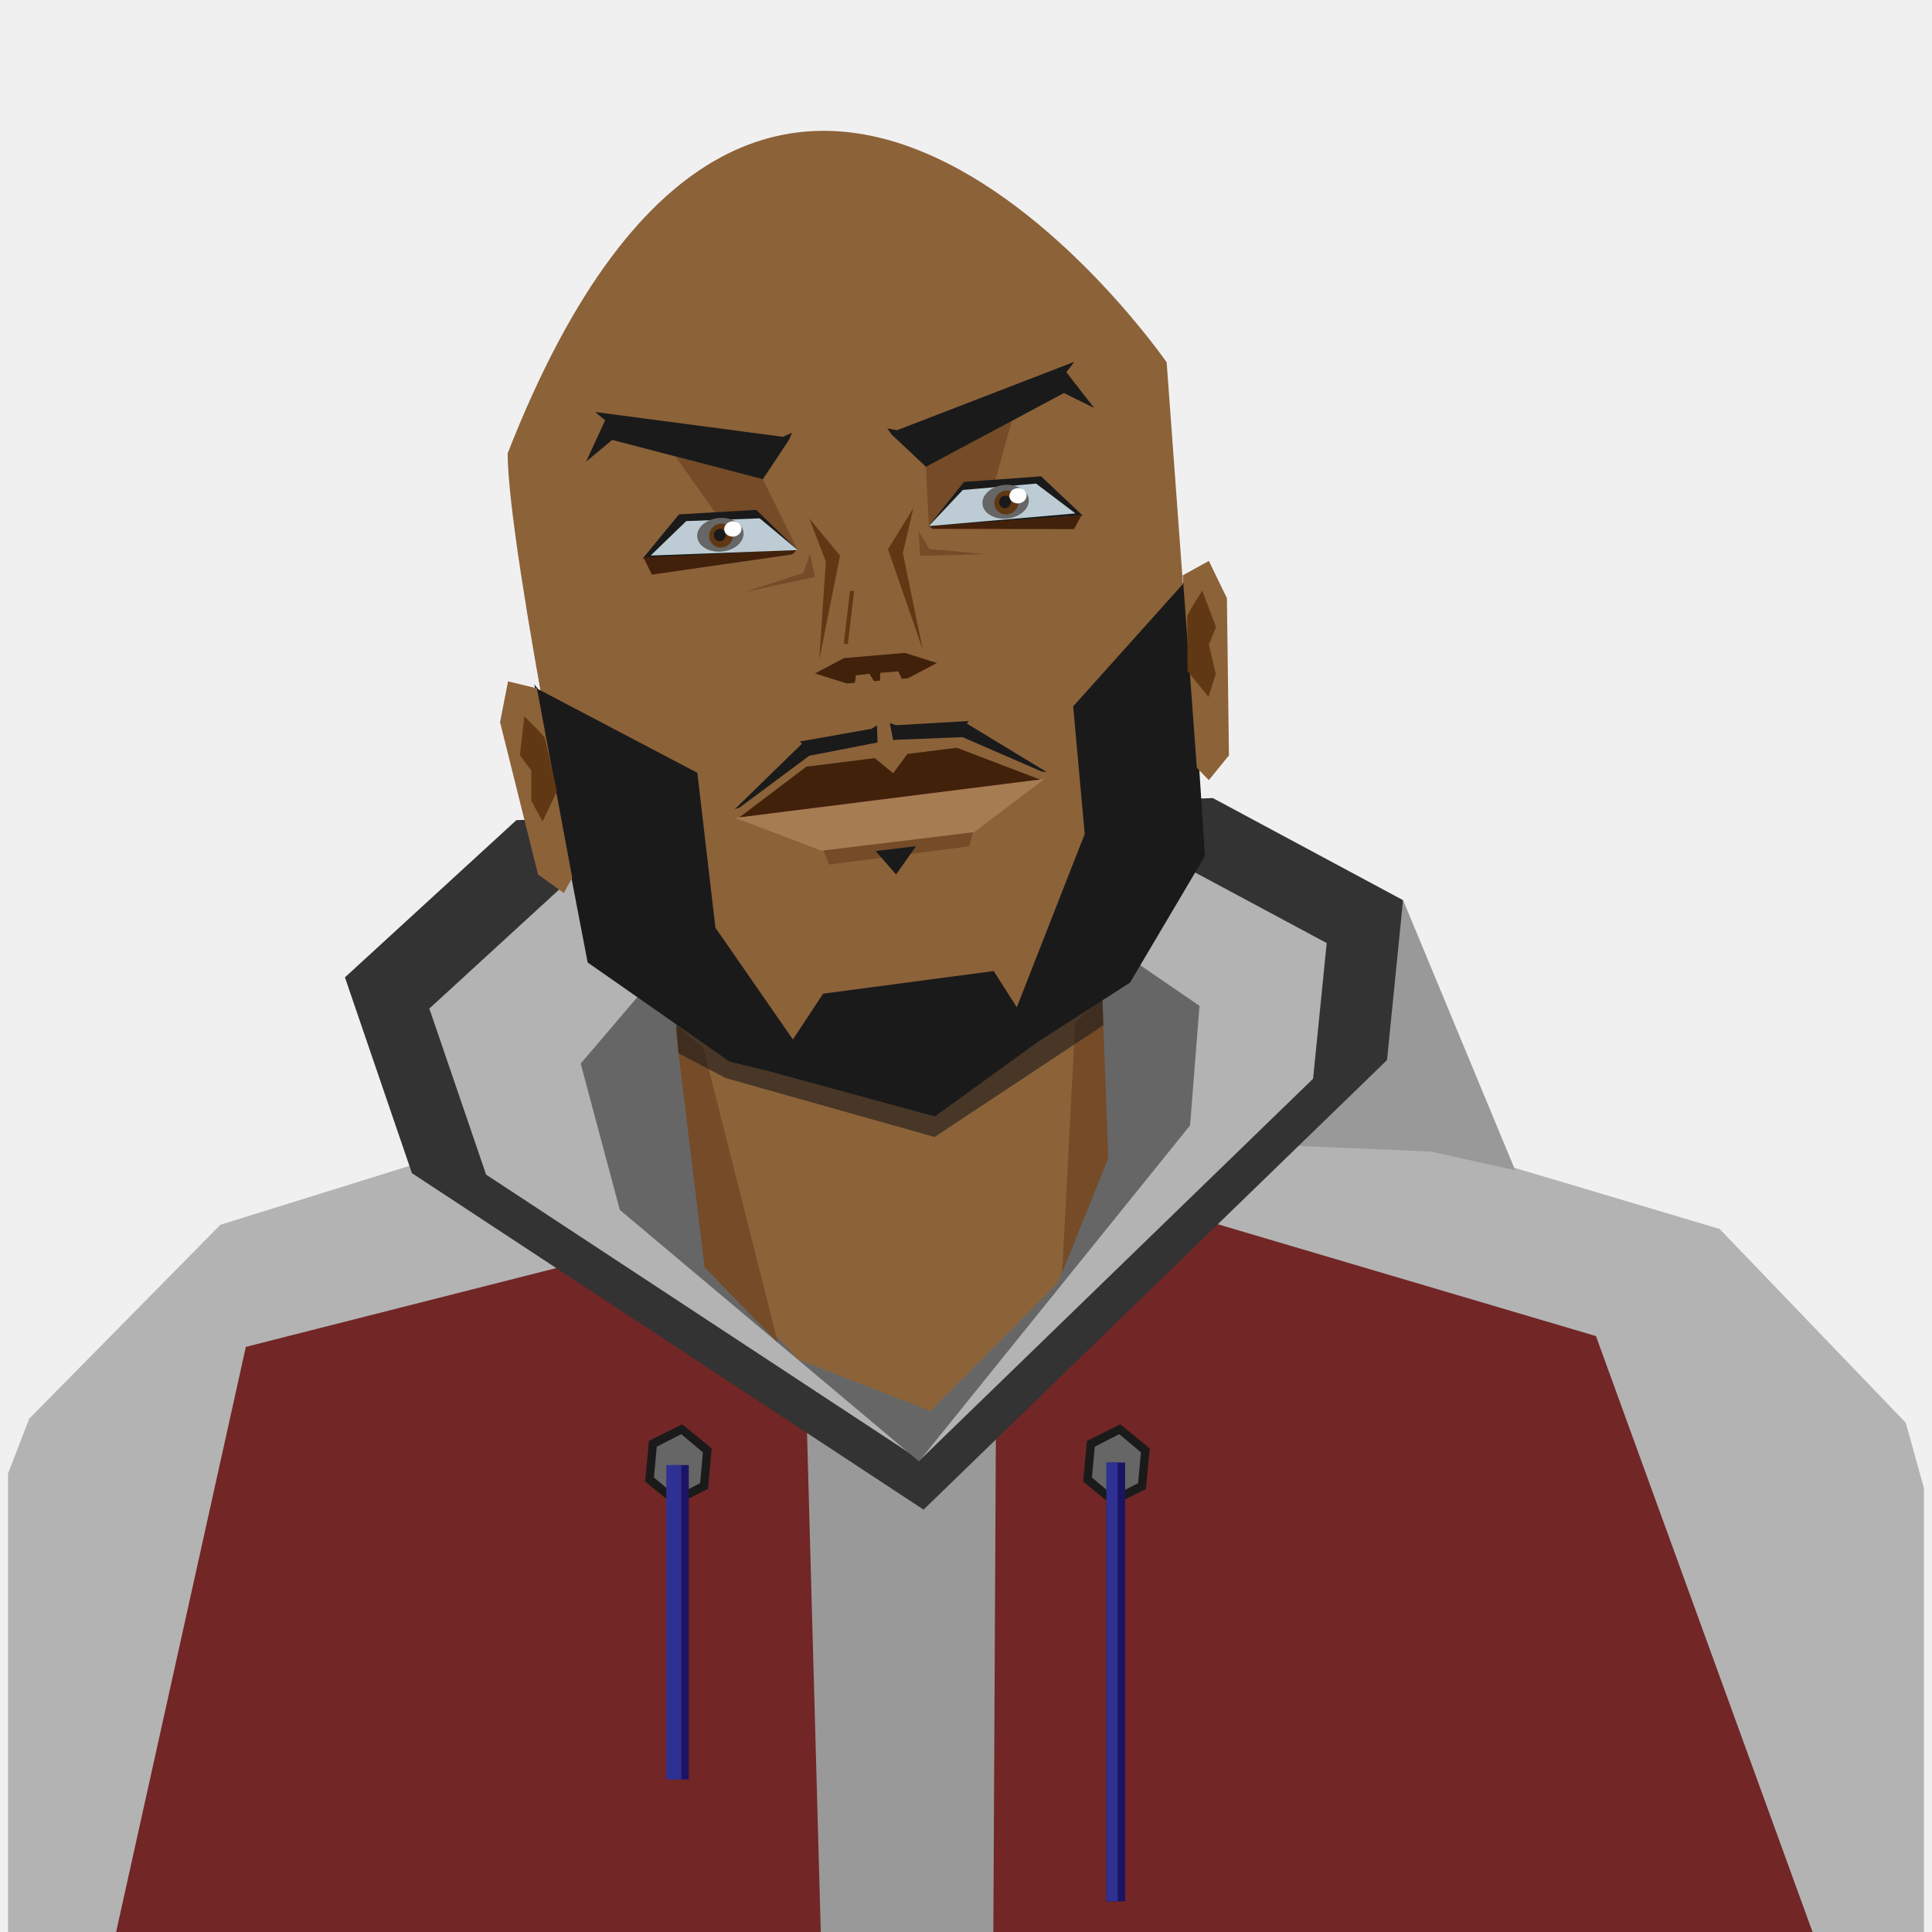
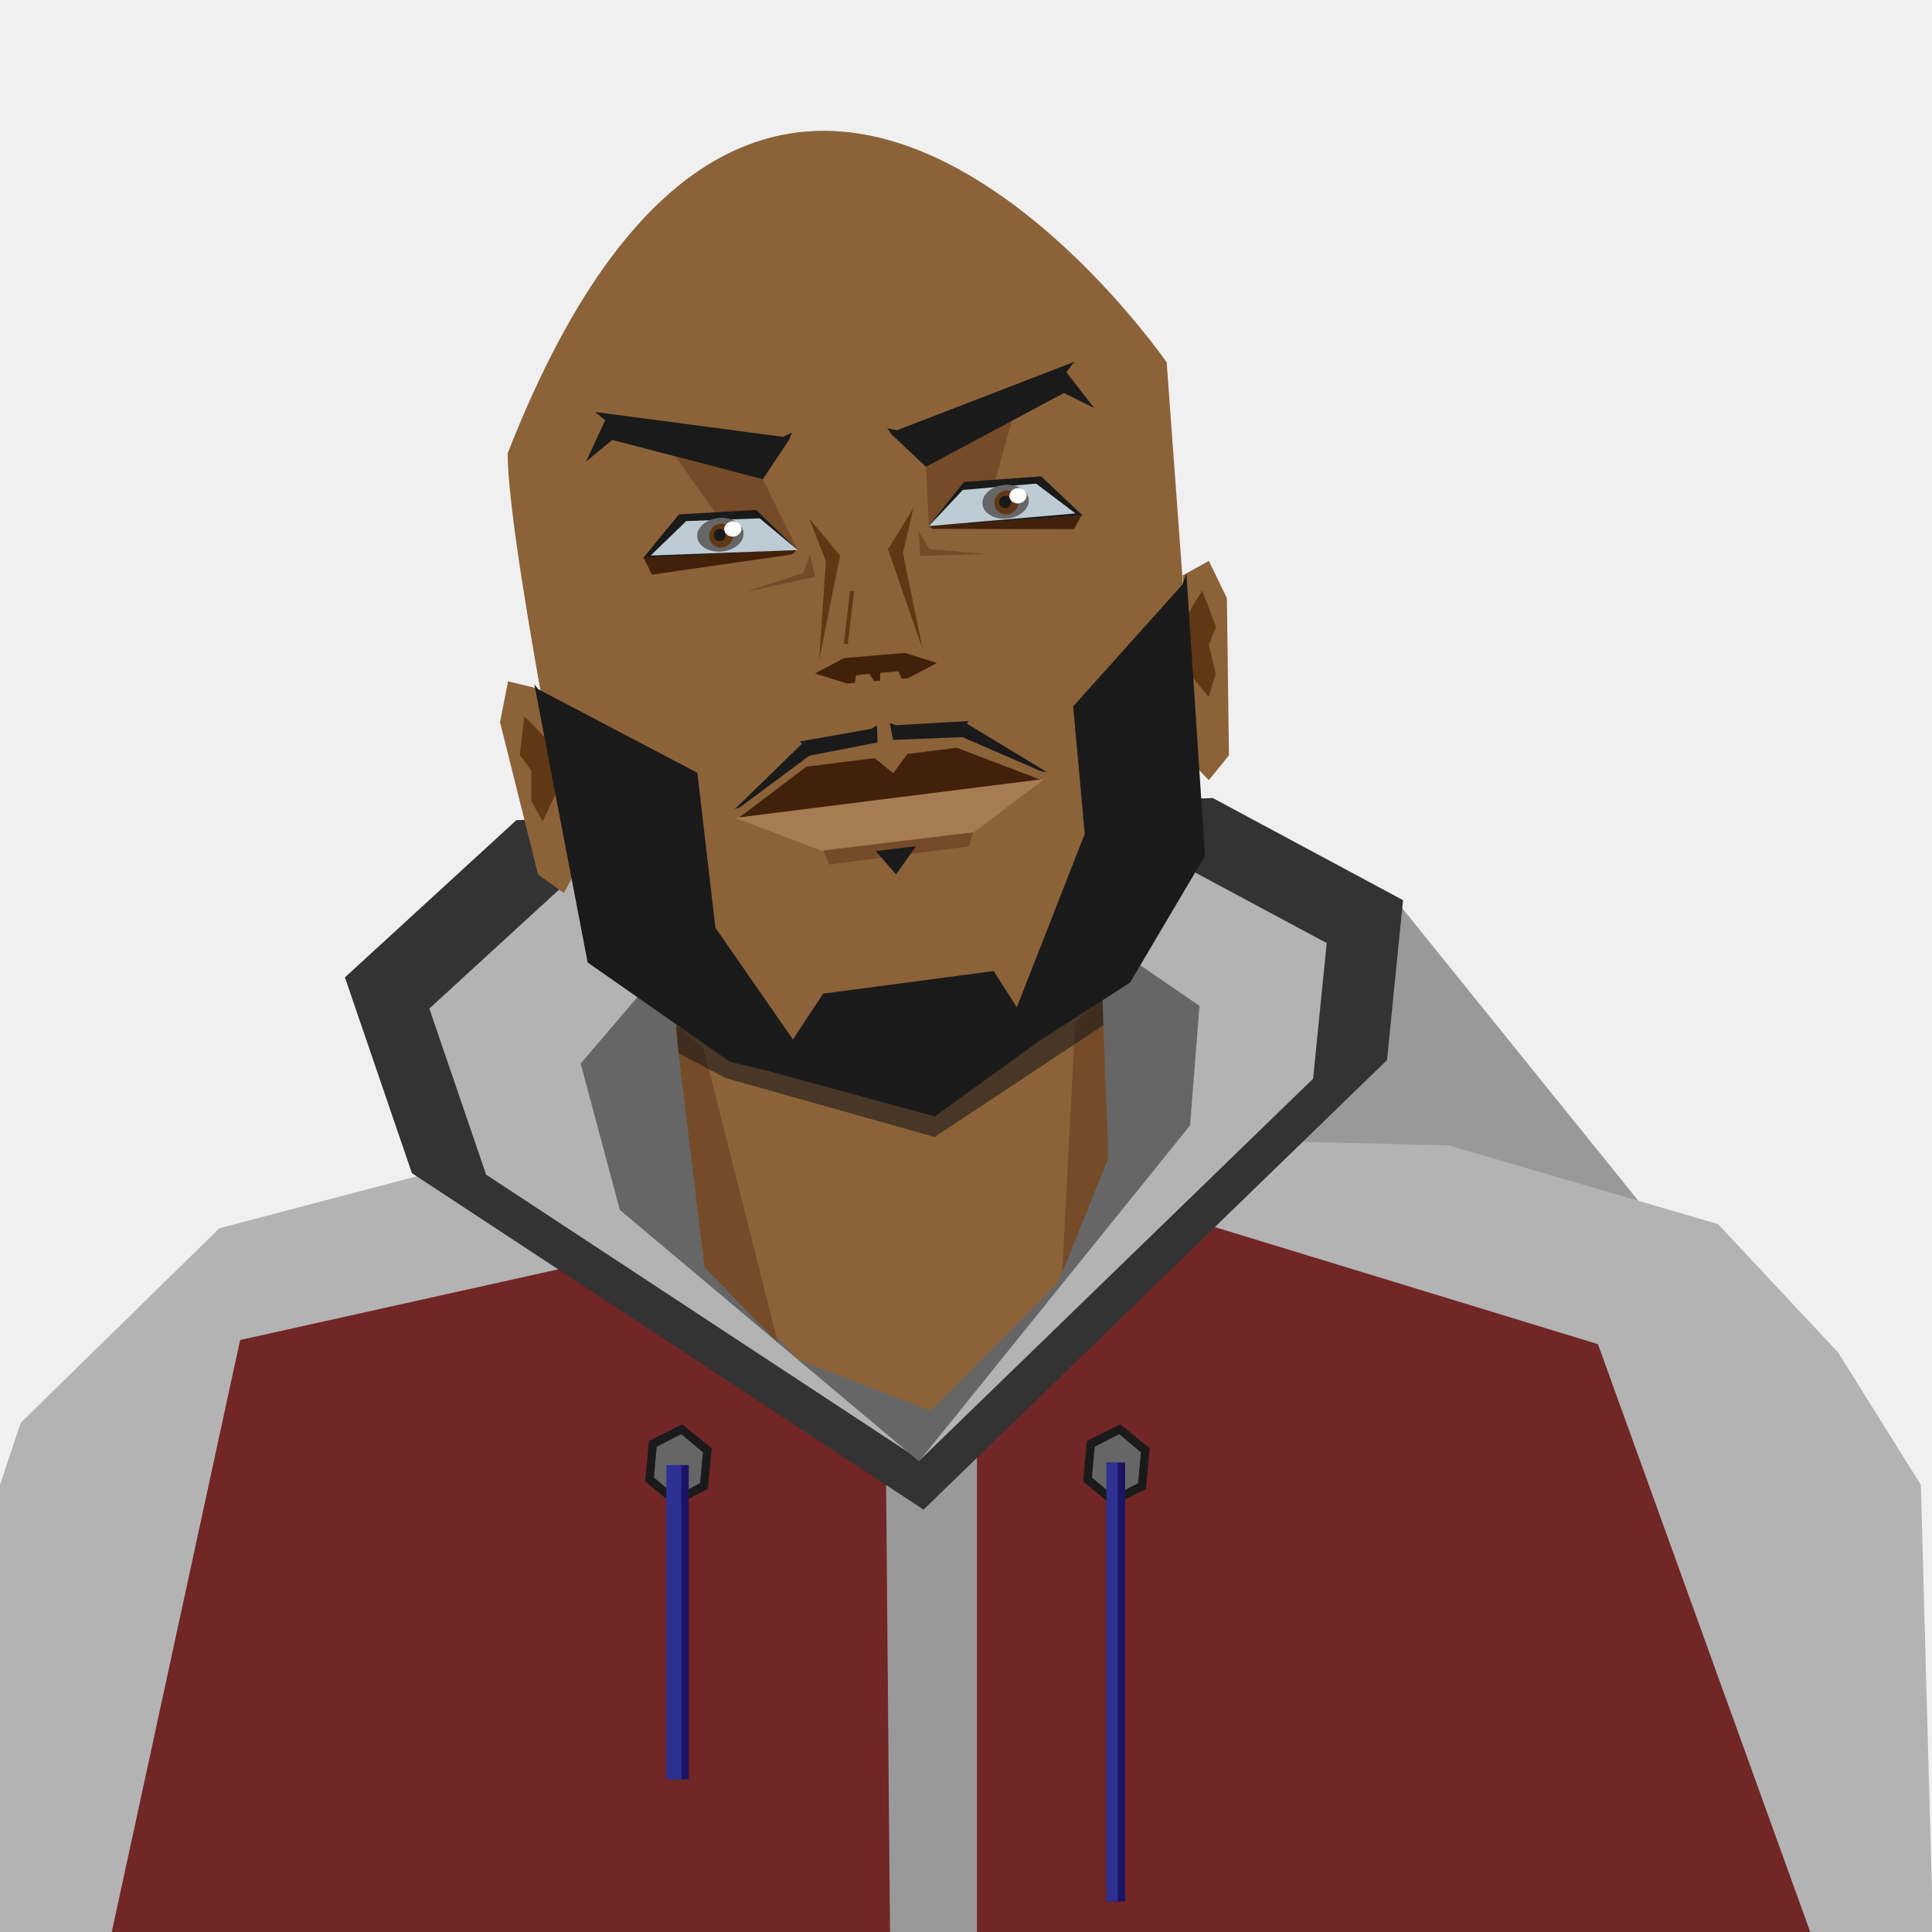
<svg xmlns="http://www.w3.org/2000/svg" viewBox="0 0 120 120" width="100%" height="100%" id="me">
  <g id="jacket">
-     <path id="jacket-outer" d="M119.5 92.428l-1.13-4.057-11.562-12.04-17.493-5.213L59.5 70.22v-.264l-29.068.902-16.74 5.213L1.814 88.116.5 91.525V120h119" fill="#b3b3b3" />
-     <path id="jacket-maroon" d="M15.27 83.657L7.212 120H112.58L99.128 82.987 75.334 75.95l-40.6 2.765" fill="#722626" />
-     <path id="jacket-zipline" d="M50.98 120h10.718l.158-31h-11.73" fill="#999" />
-     <path d="M87.142 55.89L85.91 66.03l-5.386 5.146 8.334.348 5.254 1.162" id="jacket-hood" fill="#999" />
+     <path d="M 86.909,56.182 103.273,76.455 77.636,73.182 z" id="jacket-hood" fill="#999" />
+     <path id="jacket-outer" d="M 120.08,120.514 119.308,92.23 114.166,84.002 106.709,76.031 89.995,71.145 38.055,69.86 13.628,76.288 1.286,88.373 l -1.543,4.628 0,27.513 z" fill="#b3b3b3" />
+     <path id="jacket-maroon" d="M 6.943,120 14.914,83.23 47.312,76.031 71.482,75.002 99.252,83.488 112.623,120.514 z" fill="#722626" />
+     <path id="jacket-zipline" d="m 60.683,90.43 0,30.084 -5.4,-0.257 -0.257,-29.313 z" fill="#999" />
    <path id="jacket-hood-mouth" d="M32.074 50.94l-10.65 9.766 4.16 12.16 31.78 20.9L86.15 65.844c.33-3.31.663-6.623.995-9.934l-11.812-6.34" fill="#333" />
    <path d="M35.697 54.363l-9.03 8.28 3.526 10.315 26.952 17.724 24.413-23.68.846-8.426-10.018-5.374" id="jacket-inner-hood" fill="#b3b3b3" />
    <path d="M42.294 58.764l-6.227 7.297 2.432 9.09 18.583 15.62L73.918 69.9l.584-7.425-6.908-4.737" id="jacket-inner-most-hood" fill="#666" />
-     <path id="shimo-kamba-left" d="M43.97 92.483l-2.068 1.033-1.83-1.495.237-2.524 2.066-1.03 1.83 1.493" fill="#1a1a1a" />
-     <path id="shimo-kamba-left-back" d="M43.486 92.12l-1.52.782-1.347-1.13.173-1.914 1.52-.78 1.347 1.13" fill="#666" />
+     <path id="shimo-kamba-left-back" d="m 43.97,92.483 -2.068,1.033 -1.83,-1.495 0.237,-2.524 2.066,-1.03 1.83,1.493 z" fill="#1a1a1a" />
+     <path id="shimo-kamba-left" d="m 43.486,92.12 -1.52,0.782 -1.347,-1.13 0.173,-1.914 1.52,-0.78 1.347,1.13 z" fill="#666" />
    <path d="M42.78 110.523h-.93V90.998h.93v19.525z" id="kamba-back-left" fill="#1b1464" />
    <path d="M42.315 110.523h-.93V90.998h.93v19.525z" id="kamba-left" fill="#2e3192" />
-     <path id="shimo-kamba-right-back" d="M71.173 92.483l-2.068 1.033-1.83-1.495.238-2.524 2.067-1.03 1.83 1.493" fill="#1a1a1a" />
-     <path id="shimo-kamba-right" d="M70.69 92.12l-1.522.782-1.345-1.13.175-1.914 1.52-.78 1.347 1.13" fill="#666" />
+     <path id="shimo-kamba-right-back" d="m 71.173,92.483 -2.068,1.033 -1.83,-1.495 0.238,-2.524 2.067,-1.03 1.83,1.493 z" fill="#1a1a1a" />
+     <path id="shimo-kamba-right" d="m 70.69,92.12 -1.522,0.782 -1.345,-1.13 0.175,-1.914 1.52,-0.78 1.347,1.13 z" fill="#666" />
    <path d="M68.725 90.84h1.16v27.26h-1.16V90.84z" id="kamba-back-right" fill="#1b1464" />
    <path d="M68.725 90.84h.696v27.26h-.695V90.84z" id="kamba-right" fill="#2e3192" />
  </g>
  <g id="uso">
    <g id="zeFace">
      <path id="neck" d="M57.988 68.884l-12.604-3.21-3.345-2.397c.912 7.69 1.9 14.985 1.9 14.985l5.623 6.168 8.232 3.21 7.905-7.964 3.017-7.837-.465-9.713-10.264 6.756z" fill="#8c6239" />
-       <path id="neck-shadow" d="M68.47 62.012l-1.684 1.466-.81 15.555 2.86-7.094M42.2 63.803l1.5 1.34L48.316 83.4l-4.554-4.694-1.81-14.898" fill="#754b28" />
-       <path d="M41.953 62.973l3.36 2.29 12.754 3.572 10.403-7.21.06 2.056-10.48 6.94-12.977-3.66-2.933-1.544" id="chin-shadow" opacity=".6" fill="#1a1a1a" />
+       <path id="neck-shadow" d="m 68.47,62.012 -1.684,1.466 -0.81,15.555 2.86,-7.094 z m -26.27,1.791 1.5,1.34 4.616,18.257 -4.554,-4.694 -1.81,-14.898" fill="#754b28" />
+       <path d="m 41.953,62.973 3.36,2.29 12.754,3.572 10.403,-7.21 0.06,2.056 -10.48,6.94 -12.977,-3.66 -2.933,-1.544 z" id="chin-shadow" opacity=".6" fill="#1a1a1a" />
      <path d="M31.532 28.16c0 6.038 5.24 31.346 5.24 31.346l8.612 6.167 12.604 3.21 12.104-7.964 4.616-7.838-2.245-30.576s-24.708-35.843-40.93 5.652z" id="face" fill="#8c6239" />
+       <path id="left-ear" d="m 33.35,42.753 -1.794,-0.432 -0.496,2.537 2.36,9.457 1.598,1.15 0.525,-0.943 z" fill="#8c6239" />
+       <path id="right-ear" d="m 73.46,35.738 1.623,-0.898 1.122,2.312 0.127,9.765 -1.25,1.54 -0.746,-0.77 z" fill="#8c6239" />
+       <path d="m 33.32,45.246 -0.748,-0.75 -0.285,2.41 0.713,0.952 v 1.884 l 0.702,1.283 0.89,-1.88 -0.76,-3.342 z" id="inner-ear-left" fill="#603813" />
+       <path d="m 74.108,37.584 0.564,-0.904 0.858,2.266 -0.44,1.083 0.42,1.834 -0.447,1.426 -1.306,-1.618 -0.012,-3.43 z" id="inner-ear-right" fill="#603813" />
      <path d="M73.688 35.625l-.25.688-6.782 7.562.72 7.938-.032.062-4.188 10.688-1.437-2.25-10.595 1.406-1.875 2.843-4.813-6.938L43.313 48l-9.876-5.188-.156-.187-.093-.125L36.5 59.78l8.813 6.157 2.437.594 10.313 2.814 6.437-4.656 5.688-3.657 4.656-7.874-1.156-17.53z" id="beard" fill="#1a1a1a" />
-       <path id="left-ear" d="M33.35 42.753l-1.794-.432-.496 2.537 2.36 9.457 1.598 1.15.525-.943" fill="#8c6239" />
-       <path id="right-ear" d="M73.46 35.738l1.623-.898 1.122 2.312.127 9.765-1.25 1.54-.746-.77" fill="#8c6239" />
-       <path d="M33.32 45.246l-.748-.75-.285 2.41.713.952v1.884l.702 1.283.89-1.88-.76-3.342zm40.788-7.662l.564-.904.858 2.266-.44 1.083.42 1.834-.447 1.426-1.306-1.618-.012-3.43z" id="inner-ear" fill="#603813" />
    </g>
    <g id="eye">
      <path id="eye-brow-shadow-right" d="M57.514 28.993l.178 3.684L61.772 30l1.082-3.897" fill="#754b28" />
-       <path id="eye-brow-right" d="M55.393 27l2.12 1.993 8.57-4.583 1.877.93-1.726-2.22.494-.647-11.015 4.25-.604-.118" fill="#1a1a1a" />
-       <path id="eye-lashes-right" d="M57.656 32.712l2.215-2.777 4.795-.35 2.574 2.43" fill="#1a1a1a" />
-       <path d="M57.692 32.677l.233.17 8.782.018.468-.85" id="eye-bag-right" fill="#42210b" />
-       <path id="eye-ball-right" d="M57.692 32.677l2.11-2.245 4.55-.396 2.445 1.852" fill="#bdccd4" />
+       <path id="eye-brow-right" d="m 55.393,27 2.12,1.993 8.57,-4.583 1.877,0.93 -1.726,-2.22 0.494,-0.647 -11.015,4.25 -0.604,-0.118 z" fill="#1a1a1a" />
+       <path id="eye-lashes-right" d="m 57.656,32.712 2.215,-2.777 4.795,-0.35 2.574,2.43 z" fill="#1a1a1a" />
+       <path d="m 57.692,32.677 0.233,0.17 8.782,0.018 0.468,-0.85 z" id="eye-bag-right" fill="#42210b" />
+       <path id="eye-ball-right" d="m 57.692,32.677 2.11,-2.245 4.55,-0.396 2.445,1.852 z" fill="#bdccd4" />
      <path id="iris-right" d="M63.872 30.88c-.16-.558-.925-.886-1.704-.73-.778.157-1.28.737-1.12 1.3.162.558.925.884 1.704.727.78-.156 1.28-.737 1.12-1.296z" fill="#666" />
      <path id="iris-inner-right" d="M61.778 31.403c.092.397.49.638.893.532.404-.104.658-.513.568-.912-.09-.397-.49-.638-.892-.532-.404.106-.657.515-.567.914z" fill="#603813" />
      <path id="pupil-right" d="M62.066 31.27c.046.21.245.336.442.284.197-.05.32-.262.273-.47-.047-.21-.244-.337-.44-.285-.198.05-.32.26-.273.47z" fill="#1a1a1a" />
      <path d="M62.707 30.908c.067.255.353.41.64.346.29-.067.47-.327.404-.582-.062-.254-.35-.41-.64-.342-.287.064-.467.324-.402.578z" id="eye-reflection-right" fill="#fff" />
      <path id="eye-bag-shadow-right" d="M57.054 33l.675 1.1 3.494.32-4.068.104" fill="#754b28" />
      <path id="eye-brow-shadow-left" d="M47.38 29.766l2.164 4.398-4.99-2.15-2.58-3.64" fill="#754b28" />
-       <path id="eye-brow-left" d="M49.004 27.324l-1.623 2.442-9.357-2.442-1.622 1.35 1.186-2.57-.624-.514 11.67 1.542.56-.257" fill="#1a1a1a" />
-       <path id="eye-lashes-left" d="M39.916 34.693l2.257-2.744 4.796-.28 2.54 2.466" fill="#1a1a1a" />
-       <path id="eye-bag-left" d="M49.51 34.137l-.303.3-8.72 1.253-.516-1.058" fill="#42210b" />
-       <path id="eye-ball-left" d="M40.413 34.506l2.21-2.14 4.565-.17 2.356 1.968" fill="#bdccd4" />
+       <path id="eye-brow-left" d="m 49.004,27.324 -1.623,2.442 -9.357,-2.442 -1.622,1.35 1.186,-2.57 -0.624,-0.514 11.67,1.542 0.56,-0.257 z" fill="#1a1a1a" />
+       <path id="eye-lashes-left" d="m 39.916,34.693 2.257,-2.744 4.796,-0.28 2.54,2.466 z" fill="#1a1a1a" />
+       <path id="eye-bag-left" d="m 49.51,34.137 -0.303,0.3 -8.72,1.253 -0.516,-1.058 z" fill="#42210b" />
+       <path id="eye-ball-left" d="m 40.413,34.506 2.21,-2.14 4.565,-0.17 2.356,1.968 z" fill="#bdccd4" />
      <path id="iris-left" d="M46.16 32.953c-.154-.563-.914-.898-1.695-.754-.78.144-1.29.716-1.136 1.28.15.56.91.897 1.69.753.782-.145 1.29-.717 1.14-1.28z" fill="#666" />
      <path id="iris-inner-left" d="M44.06 33.445c.084.4.48.646.884.548.405-.1.663-.504.578-.905-.083-.4-.48-.646-.884-.547-.405.1-.663.507-.578.906z" fill="#603813" />
      <path id="pupil-left" d="M44.348 33.316c.045.208.24.34.44.29.198-.048.323-.257.278-.465-.044-.207-.24-.34-.44-.29-.198.048-.323.258-.278.467z" fill="#1a1a1a" />
      <path id="eye-reflection-left" d="M44.994 32.965c.063.256.347.413.638.354.288-.064.473-.32.41-.576-.062-.255-.347-.415-.635-.354-.29.062-.474.32-.413.575z" fill="#fff" />
      <path id="eye-bag-shadow-left" d="M50.313 34.41l-.415 1.18-3.64 1.177 4.367-.93" fill="#754b28" />
    </g>
    <g id="zeNose">
      <path d="M50.264 32.2l1.914 2.308-1.296 6.484.413-6.118" id="nose-shadow" fill="#603813" />
      <path id="nose-shadow2" d="M56.734 31.554l-1.58 2.56 2.16 6.235-1.235-6" fill="#603813" />
      <path id="nose-shadow3" d="M52.55 39.993l.343-3.292m-.097-.01l.25.03-.387 3.286-.25-.03z" fill="#603813" />
      <path id="nose" d="M56.205 40.552l-3.785.325-1.8.952 1.984.624.493-.042.07-.465.833-.097.286.462.377-.034.015-.487 1.12-.09.21.464.382-.032 1.8-.952" fill="#42210b" />
    </g>
    <g id="lips">
      <path d="M51.114 52.735l.378.964 8.713-1.134.25-1.004" id="lip-shadow" fill="#754b28" />
      <path id="moustache-left" d="M45.953 50.146l4.31-3.204 4.24-.826-.03-1.062-.35.214-4.457.79.152.13-4.182 4.075" fill="#1a1a1a" />
      <path id="moustache-right" d="M64.68 47.912l-4.898-2.128-4.31.173-.204-1.043.388.13 4.515-.26-.117.162 4.962 3.008" fill="#1a1a1a" />
-       <path id="soulpatch" d="M54.39 52.86l2.506-.303-1.24 1.758" fill="#1a1a1a" />
-       <path id="upper-lip" d="M59.43 46.444l-3.073.387-.88 1.198-1.143-.943-4.245.532-4.16 3.145 5.183 1.975 9.34-1.172 4.16-3.144" fill="#42210b" />
-       <path d="M45.67 50.8l5.35 2.04 9.485-1.152 4.37-3.307" id="lower-lip" fill="#a67c52" />
+       <path id="soulpatch" d="m 54.39,52.86 2.506,-0.303 -1.24,1.758 z" fill="#1a1a1a" />
+       <path id="upper-lip" d="m 59.43,46.444 -3.073,0.387 -0.88,1.198 -1.143,-0.943 -4.245,0.532 -4.16,3.145 5.183,1.975 9.34,-1.172 4.16,-3.144 z" fill="#42210b" />
+       <path d="m 45.67,50.8 5.35,2.04 9.485,-1.152 4.37,-3.307 z" id="lower-lip" fill="#a67c52" />
    </g>
  </g>
</svg>
